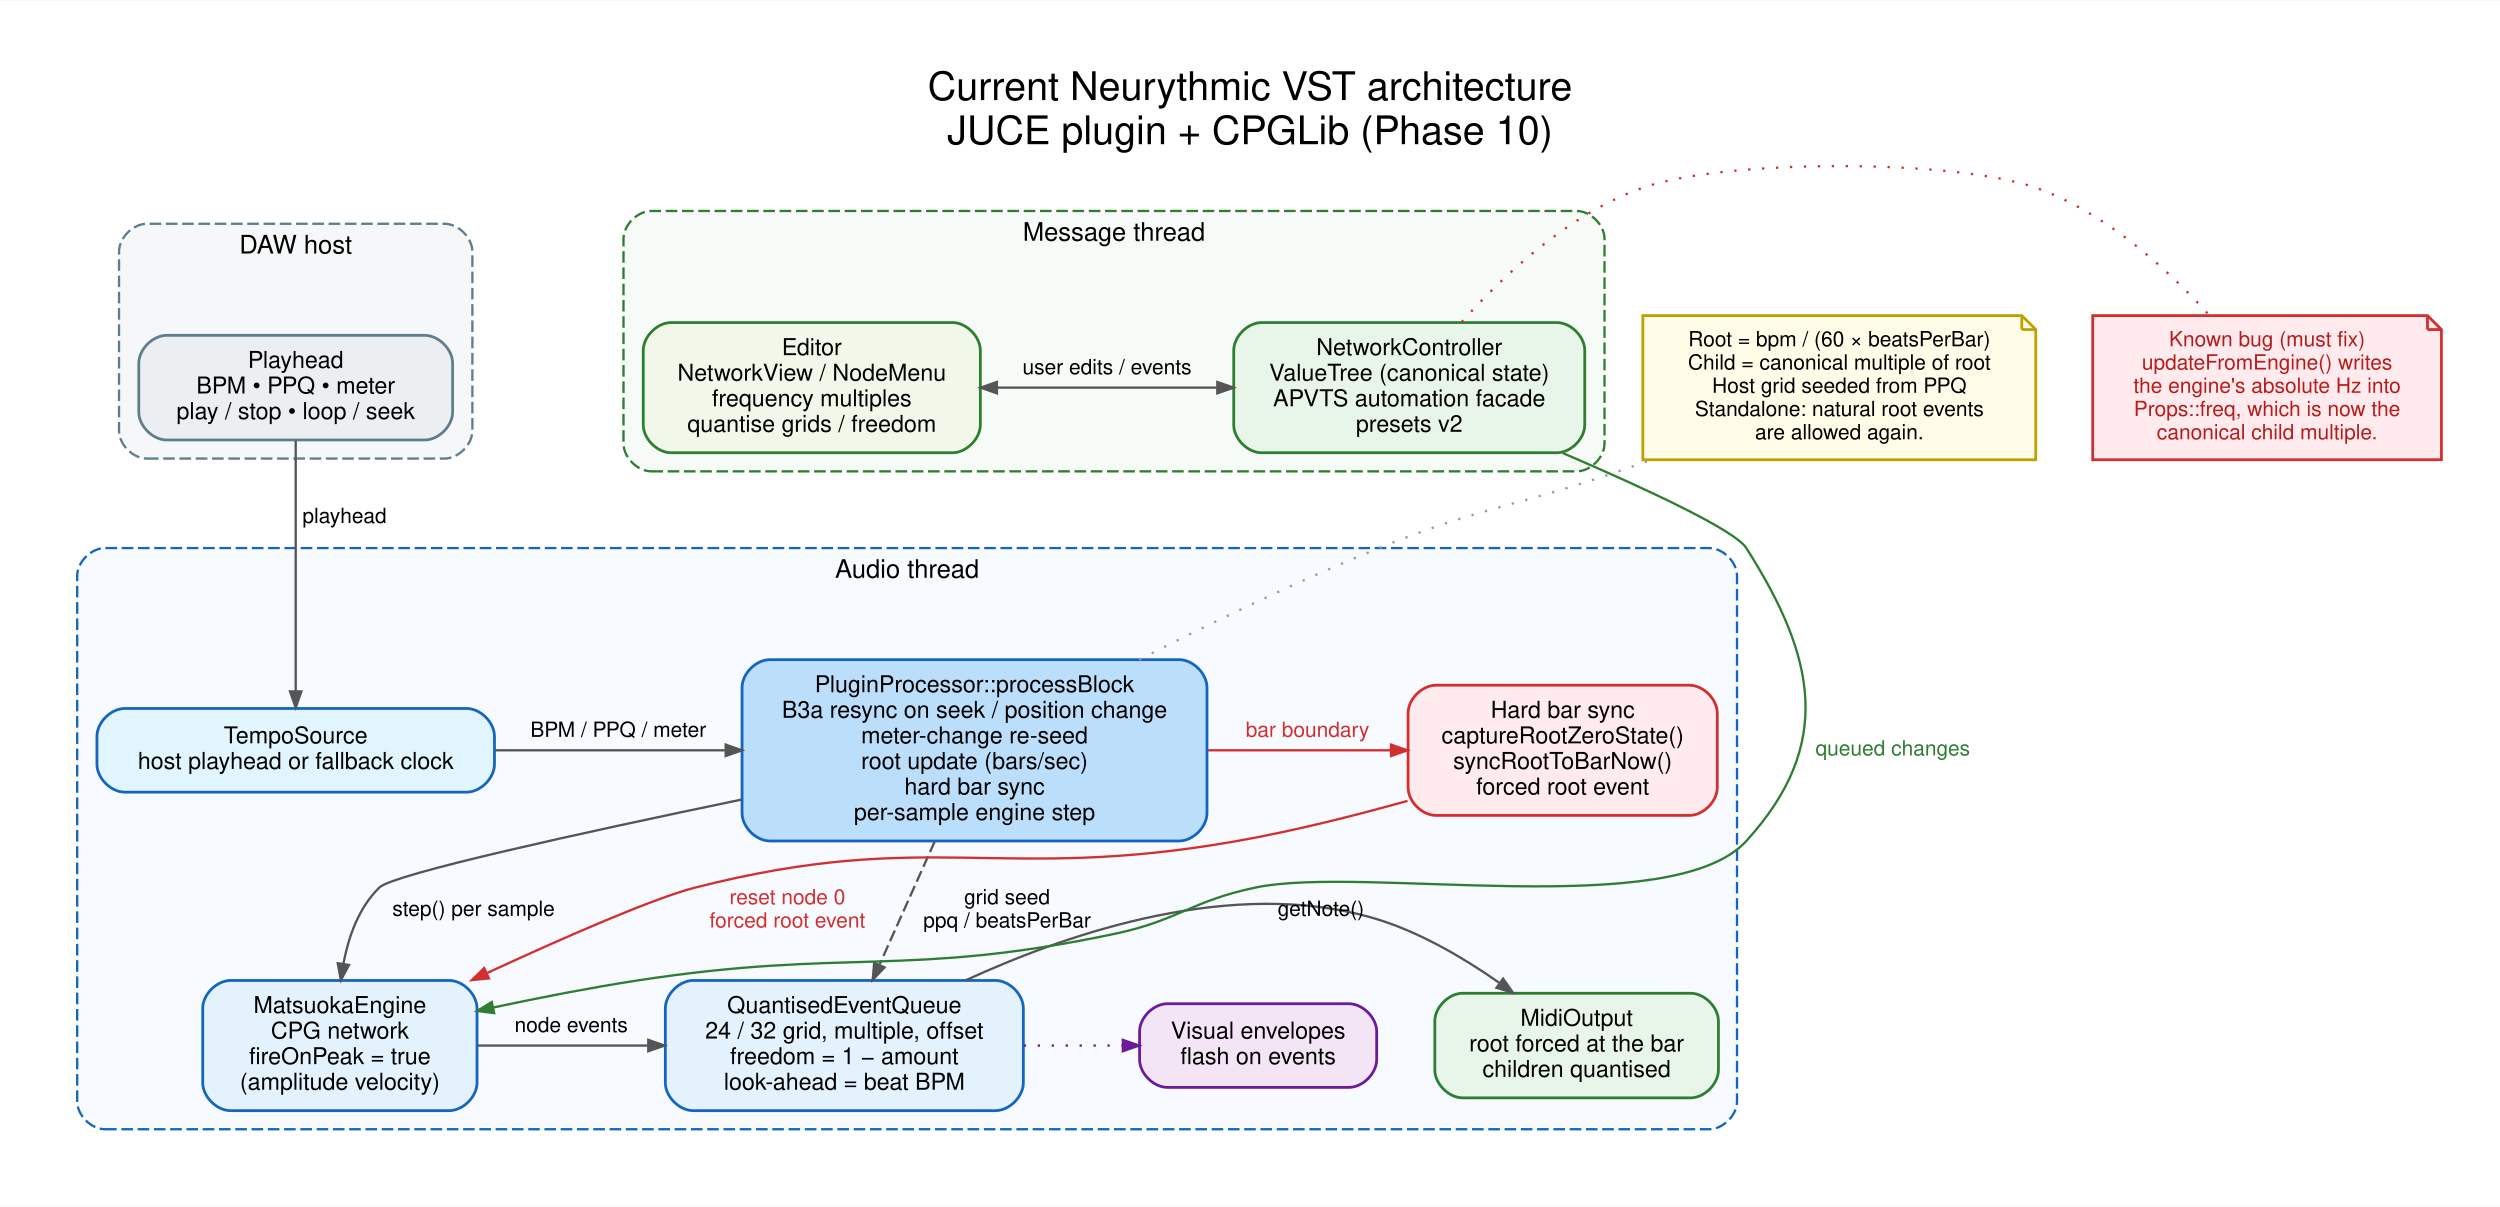
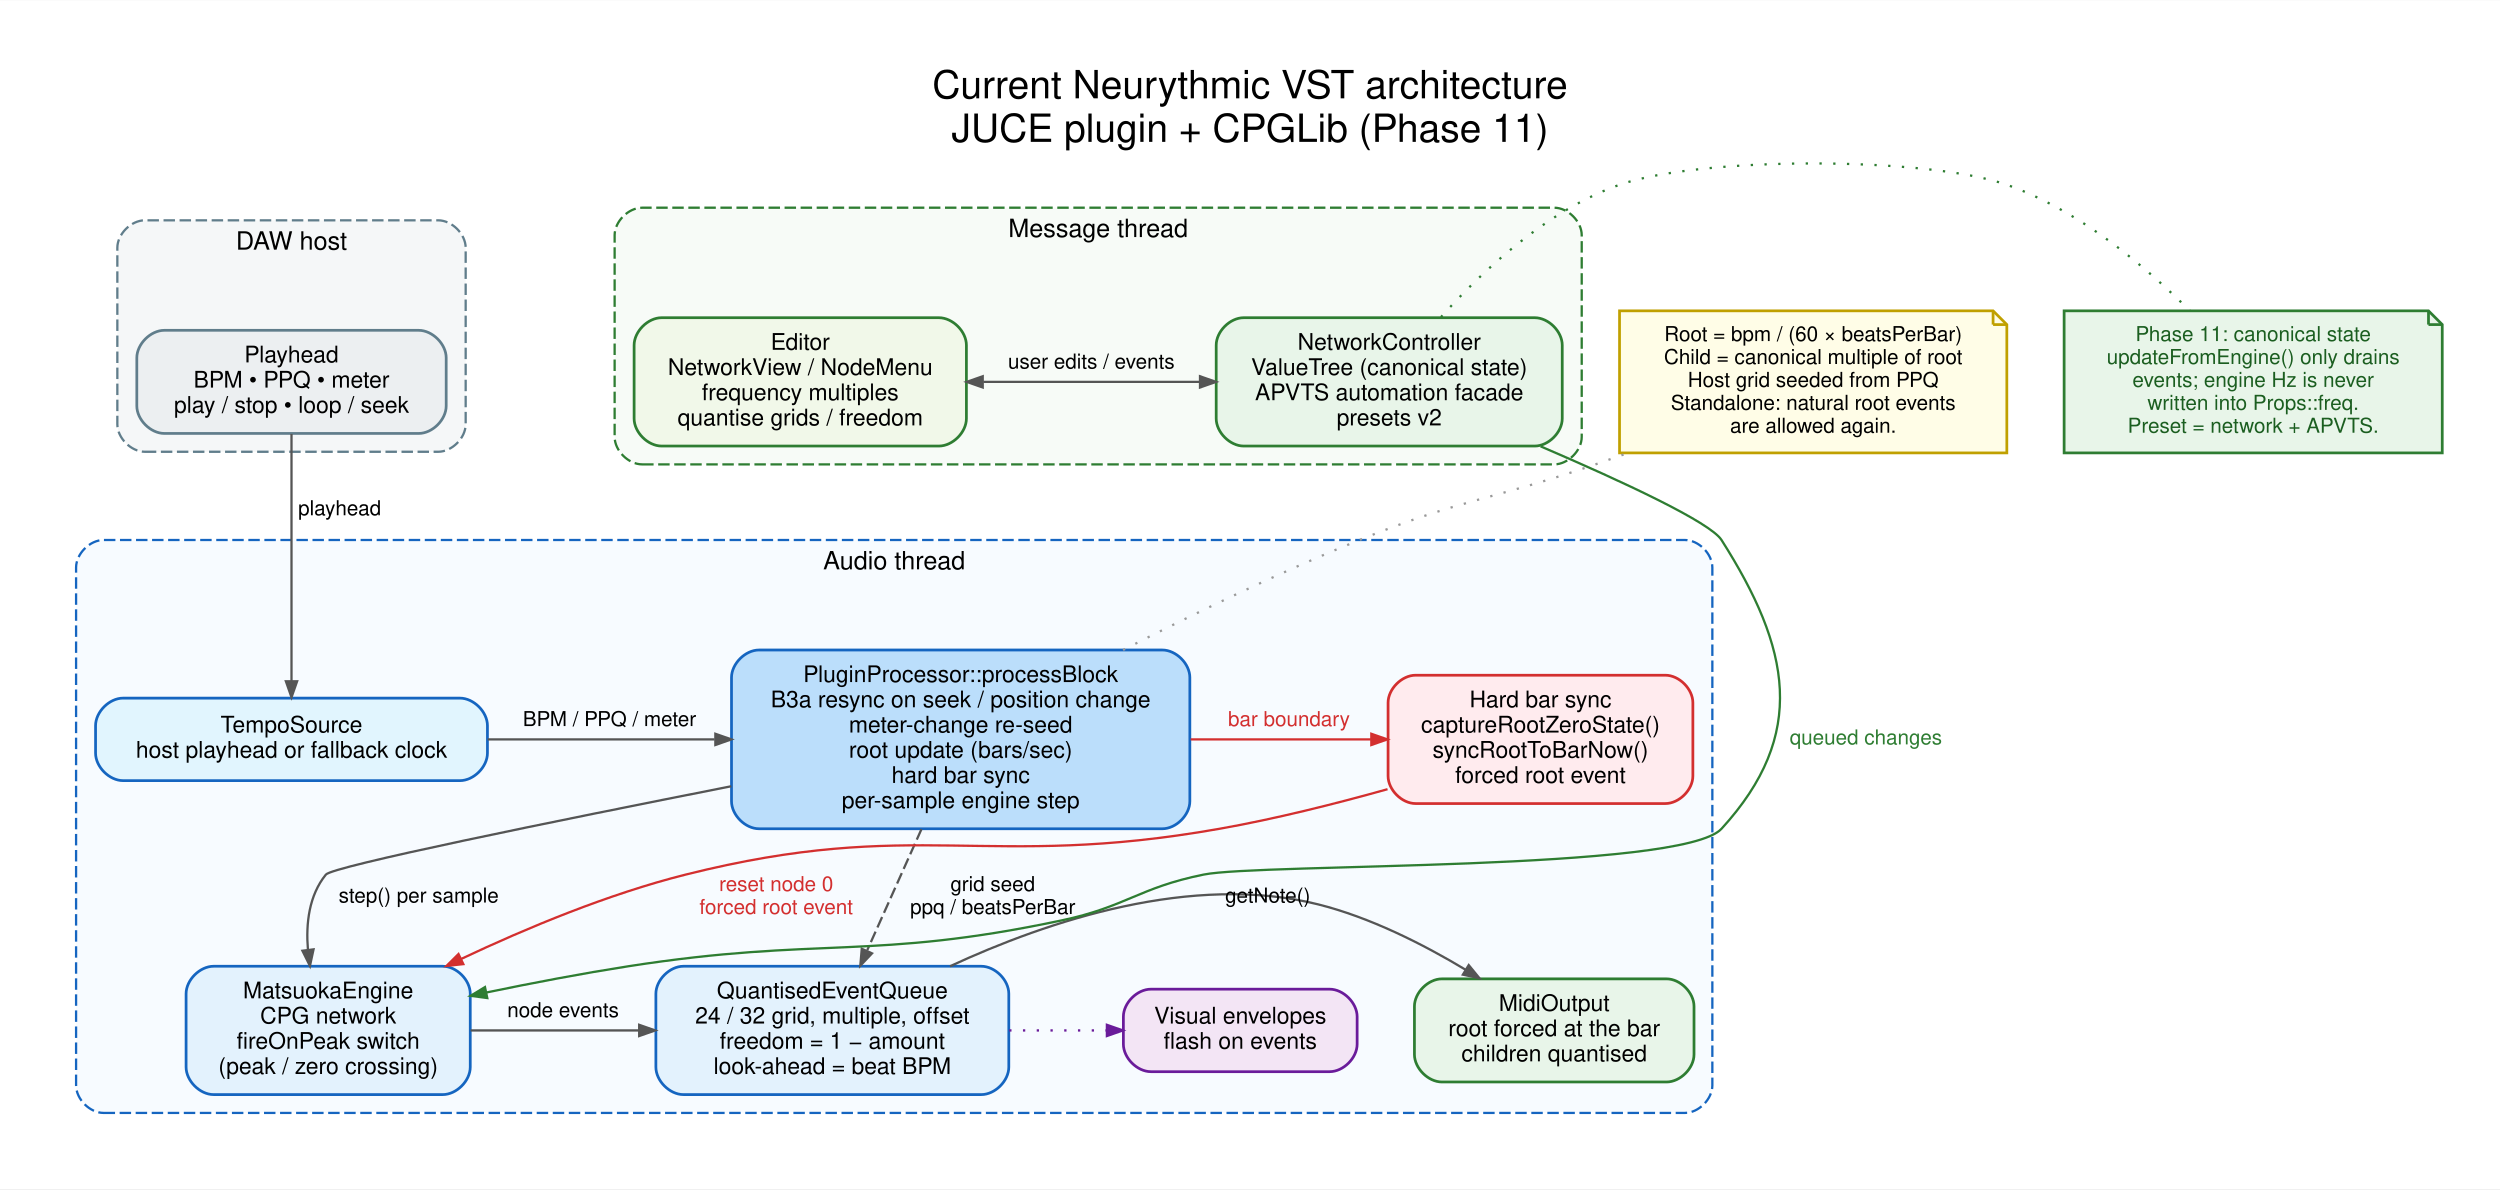
- <svg xmlns="http://www.w3.org/2000/svg" width="1075pt" height="519pt" viewBox="0.00 0.00 1075.40 518.72">
+ <svg xmlns="http://www.w3.org/2000/svg" width="1091pt" height="519pt" viewBox="0.00 0.00 1090.90 518.72">
  <g id="graph0" class="graph" transform="scale(1 1) rotate(0) translate(25.2 493.52)">
-     <polygon fill="white" stroke="transparent" points="-25.2,25.2 -25.2,-493.52 1050.2,-493.52 1050.2,25.2 -25.2,25.2" />
-     <text text-anchor="middle" x="512.5" y="-450.72" font-family="Helvetica,sans-Serif" font-size="17.00">Current Neurythmic VST architecture</text>
-     <text text-anchor="middle" x="512.5" y="-431.72" font-family="Helvetica,sans-Serif" font-size="17.00">JUCE plugin + CPGLib (Phase 10)</text>
+     <polygon fill="white" stroke="transparent" points="-25.2,25.2 -25.2,-493.52 1065.7,-493.52 1065.7,25.2 -25.2,25.2" />
+     <text text-anchor="middle" x="520.25" y="-450.72" font-family="Helvetica,sans-Serif" font-size="17.00">Current Neurythmic VST architecture</text>
+     <text text-anchor="middle" x="520.25" y="-431.72" font-family="Helvetica,sans-Serif" font-size="17.00">JUCE plugin + CPGLib (Phase 11)</text>
    <g id="clust1" class="cluster">
      <path fill="#f5f7f8" stroke="#607d8b" stroke-dasharray="5,2" d="M38,-296.5C38,-296.5 166,-296.5 166,-296.5 172,-296.5 178,-302.5 178,-308.5 178,-308.5 178,-385.5 178,-385.5 178,-391.5 172,-397.5 166,-397.5 166,-397.5 38,-397.5 38,-397.5 32,-397.5 26,-391.5 26,-385.5 26,-385.5 26,-308.5 26,-308.5 26,-302.5 32,-296.5 38,-296.5" />
      <text text-anchor="middle" x="102" y="-384.7" font-family="Helvetica,sans-Serif" font-size="11.00">DAW host</text>
    </g>
    <g id="clust2" class="cluster">
      <path fill="#f7fbff" stroke="#1565c0" stroke-dasharray="5,2" d="M20,-8C20,-8 710,-8 710,-8 716,-8 722,-14 722,-20 722,-20 722,-246 722,-246 722,-252 716,-258 710,-258 710,-258 20,-258 20,-258 14,-258 8,-252 8,-246 8,-246 8,-20 8,-20 8,-14 14,-8 20,-8" />
      <text text-anchor="middle" x="365" y="-245.2" font-family="Helvetica,sans-Serif" font-size="11.00">Audio thread</text>
    </g>
    <g id="clust3" class="cluster">
      <path fill="#f7fbf7" stroke="#2e7d32" stroke-dasharray="5,2" d="M255,-291C255,-291 653,-291 653,-291 659,-291 665,-297 665,-303 665,-303 665,-391 665,-391 665,-397 659,-403 653,-403 653,-403 255,-403 255,-403 249,-403 243,-397 243,-391 243,-391 243,-303 243,-303 243,-297 249,-291 255,-291" />
      <text text-anchor="middle" x="454" y="-390.2" font-family="Helvetica,sans-Serif" font-size="11.00">Message thread</text>
    </g>
    <g id="node1" class="node">
      <path fill="#eceff1" stroke="#607d8b" stroke-width="1.2" d="M157.5,-349.5C157.5,-349.5 46.5,-349.5 46.5,-349.5 40.5,-349.5 34.5,-343.5 34.5,-337.5 34.5,-337.5 34.5,-316.5 34.5,-316.5 34.5,-310.5 40.5,-304.5 46.5,-304.5 46.5,-304.5 157.5,-304.5 157.5,-304.5 163.5,-304.5 169.5,-310.5 169.5,-316.5 169.5,-316.5 169.5,-337.5 169.5,-337.5 169.5,-343.5 163.5,-349.5 157.5,-349.5" />
      <text text-anchor="middle" x="102" y="-335.5" font-family="Helvetica,sans-Serif" font-size="10.00">Playhead</text>
      <text text-anchor="middle" x="102" y="-324.5" font-family="Helvetica,sans-Serif" font-size="10.00">BPM • PPQ • meter</text>
      <text text-anchor="middle" x="102" y="-313.5" font-family="Helvetica,sans-Serif" font-size="10.00">play / stop • loop / seek</text>
    </g>
    <g id="node2" class="node">
      <path fill="#e1f5fe" stroke="#1565c0" stroke-width="1.2" d="M175.5,-189C175.5,-189 28.5,-189 28.5,-189 22.5,-189 16.5,-183 16.5,-177 16.5,-177 16.5,-165 16.5,-165 16.5,-159 22.5,-153 28.5,-153 28.5,-153 175.5,-153 175.5,-153 181.5,-153 187.5,-159 187.5,-165 187.5,-165 187.5,-177 187.5,-177 187.5,-183 181.5,-189 175.5,-189" />
      <text text-anchor="middle" x="102" y="-174" font-family="Helvetica,sans-Serif" font-size="10.00">TempoSource</text>
      <text text-anchor="middle" x="102" y="-163" font-family="Helvetica,sans-Serif" font-size="10.00">host playhead or fallback clock</text>
    </g>
    <g id="edge1" class="edge">
      <path fill="none" stroke="#555555" d="M102,-304.26C102,-275.83 102,-226.15 102,-196.44" />
      <polygon fill="#555555" stroke="#555555" points="104.45,-196.34 102,-189.34 99.55,-196.34 104.45,-196.34" />
      <text text-anchor="middle" x="123" y="-268.8" font-family="Helvetica,sans-Serif" font-size="9.00">playhead</text>
    </g>
    <g id="node3" class="node">
      <path fill="#bbdefb" stroke="#1565c0" stroke-width="1.2" d="M482,-210C482,-210 306,-210 306,-210 300,-210 294,-204 294,-198 294,-198 294,-144 294,-144 294,-138 300,-132 306,-132 306,-132 482,-132 482,-132 488,-132 494,-138 494,-144 494,-144 494,-198 494,-198 494,-204 488,-210 482,-210" />
      <text text-anchor="middle" x="394" y="-196" font-family="Helvetica,sans-Serif" font-size="10.00">PluginProcessor::processBlock</text>
      <text text-anchor="middle" x="394" y="-185" font-family="Helvetica,sans-Serif" font-size="10.00">B3a resync on seek / position change</text>
      <text text-anchor="middle" x="394" y="-174" font-family="Helvetica,sans-Serif" font-size="10.00">meter-change re-seed</text>
      <text text-anchor="middle" x="394" y="-163" font-family="Helvetica,sans-Serif" font-size="10.00">root update (bars/sec)</text>
      <text text-anchor="middle" x="394" y="-152" font-family="Helvetica,sans-Serif" font-size="10.00">hard bar sync</text>
      <text text-anchor="middle" x="394" y="-141" font-family="Helvetica,sans-Serif" font-size="10.00">per-sample engine step</text>
    </g>
    <g id="edge2" class="edge">
      <path fill="none" stroke="#555555" d="M187.64,-171C218.61,-171 253.99,-171 286.6,-171" />
      <polygon fill="#555555" stroke="#555555" points="286.95,-173.45 293.95,-171 286.95,-168.55 286.95,-173.45" />
      <text text-anchor="middle" x="240.75" y="-176.8" font-family="Helvetica,sans-Serif" font-size="9.00">BPM / PPQ / meter</text>
    </g>
    <g id="node4" class="node">
      <path fill="#ffebee" stroke="#d32f2f" stroke-width="1.2" d="M701.5,-199C701.5,-199 592.5,-199 592.5,-199 586.5,-199 580.5,-193 580.5,-187 580.5,-187 580.5,-155 580.5,-155 580.5,-149 586.5,-143 592.5,-143 592.5,-143 701.5,-143 701.5,-143 707.5,-143 713.5,-149 713.5,-155 713.5,-155 713.5,-187 713.5,-187 713.5,-193 707.5,-199 701.5,-199" />
      <text text-anchor="middle" x="647" y="-185" font-family="Helvetica,sans-Serif" font-size="10.00">Hard bar sync</text>
      <text text-anchor="middle" x="647" y="-174" font-family="Helvetica,sans-Serif" font-size="10.00">captureRootZeroState()</text>
      <text text-anchor="middle" x="647" y="-163" font-family="Helvetica,sans-Serif" font-size="10.00">syncRootToBarNow()</text>
      <text text-anchor="middle" x="647" y="-152" font-family="Helvetica,sans-Serif" font-size="10.00">forced root event</text>
    </g>
    <g id="edge4" class="edge">
      <path fill="none" stroke="#d32f2f" d="M494.36,-171C520.6,-171 548.41,-171 573.01,-171" />
      <polygon fill="#d32f2f" stroke="#d32f2f" points="573.19,-173.45 580.19,-171 573.19,-168.55 573.19,-173.45" />
      <text text-anchor="middle" x="537.25" y="-176.8" font-family="Helvetica,sans-Serif" font-size="9.00" fill="#d32f2f">bar boundary</text>
    </g>
    <g id="node5" class="node">
-       <path fill="#e3f2fd" stroke="#1565c0" stroke-width="1.2" d="M168,-72C168,-72 74,-72 74,-72 68,-72 62,-66 62,-60 62,-60 62,-28 62,-28 62,-22 68,-16 74,-16 74,-16 168,-16 168,-16 174,-16 180,-22 180,-28 180,-28 180,-60 180,-60 180,-66 174,-72 168,-72" />
-       <text text-anchor="middle" x="121" y="-58" font-family="Helvetica,sans-Serif" font-size="10.00">MatsuokaEngine</text>
-       <text text-anchor="middle" x="121" y="-47" font-family="Helvetica,sans-Serif" font-size="10.00">CPG network</text>
-       <text text-anchor="middle" x="121" y="-36" font-family="Helvetica,sans-Serif" font-size="10.00">fireOnPeak = true</text>
-       <text text-anchor="middle" x="121" y="-25" font-family="Helvetica,sans-Serif" font-size="10.00">(amplitude velocity)</text>
+       <path fill="#e3f2fd" stroke="#1565c0" stroke-width="1.2" d="M168,-72C168,-72 68,-72 68,-72 62,-72 56,-66 56,-60 56,-60 56,-28 56,-28 56,-22 62,-16 68,-16 68,-16 168,-16 168,-16 174,-16 180,-22 180,-28 180,-28 180,-60 180,-60 180,-66 174,-72 168,-72" />
+       <text text-anchor="middle" x="118" y="-58" font-family="Helvetica,sans-Serif" font-size="10.00">MatsuokaEngine</text>
+       <text text-anchor="middle" x="118" y="-47" font-family="Helvetica,sans-Serif" font-size="10.00">CPG network</text>
+       <text text-anchor="middle" x="118" y="-36" font-family="Helvetica,sans-Serif" font-size="10.00">fireOnPeak switch</text>
+       <text text-anchor="middle" x="118" y="-25" font-family="Helvetica,sans-Serif" font-size="10.00">(peak / zero crossing)</text>
    </g>
    <g id="edge3" class="edge">
-       <path fill="none" stroke="#555555" d="M293.97,-149.85C224.7,-135.48 143.89,-117.75 138,-112 129.25,-103.47 124.77,-91.12 122.55,-79.34" />
-       <polygon fill="#555555" stroke="#555555" points="124.92,-78.67 121.44,-72.12 120.08,-79.41 124.92,-78.67" />
-       <text text-anchor="middle" x="178.5" y="-99.8" font-family="Helvetica,sans-Serif" font-size="9.00">step() per sample</text>
+       <path fill="none" stroke="#555555" d="M293.9,-150.55C215.77,-135.13 119.92,-115.6 117,-112 109.65,-102.95 108.21,-90.72 109.17,-79.19" />
+       <polygon fill="#555555" stroke="#555555" points="111.62,-79.38 110.05,-72.13 106.76,-78.77 111.62,-79.38" />
+       <text text-anchor="middle" x="157.5" y="-99.8" font-family="Helvetica,sans-Serif" font-size="9.00">step() per sample</text>
    </g>
    <g id="node6" class="node">
      <path fill="#e3f2fd" stroke="#1565c0" stroke-width="1.2" d="M403,-72C403,-72 273,-72 273,-72 267,-72 261,-66 261,-60 261,-60 261,-28 261,-28 261,-22 267,-16 273,-16 273,-16 403,-16 403,-16 409,-16 415,-22 415,-28 415,-28 415,-60 415,-60 415,-66 409,-72 403,-72" />
      <text text-anchor="middle" x="338" y="-58" font-family="Helvetica,sans-Serif" font-size="10.00">QuantisedEventQueue</text>
      <text text-anchor="middle" x="338" y="-47" font-family="Helvetica,sans-Serif" font-size="10.00">24 / 32 grid, multiple, offset</text>
      <text text-anchor="middle" x="338" y="-36" font-family="Helvetica,sans-Serif" font-size="10.00">freedom = 1 − amount</text>
      <text text-anchor="middle" x="338" y="-25" font-family="Helvetica,sans-Serif" font-size="10.00">look-ahead = beat BPM</text>
    </g>
    <g id="edge6" class="edge">
      <path fill="none" stroke="#555555" stroke-dasharray="5,2" d="M376.89,-131.82C369.35,-114.98 360.56,-95.35 353.24,-79.03" />
      <polygon fill="#555555" stroke="#555555" points="355.31,-77.63 350.21,-72.25 350.83,-79.64 355.31,-77.63" />
      <text text-anchor="middle" x="408" y="-104.8" font-family="Helvetica,sans-Serif" font-size="9.00">grid seed</text>
      <text text-anchor="middle" x="408" y="-94.8" font-family="Helvetica,sans-Serif" font-size="9.00">ppq / beatsPerBar</text>
    </g>
    <g id="node12" class="node">
      <polygon fill="#fffde7" stroke="#c0a000" stroke-width="1.2" points="844.5,-358 681.5,-358 681.5,-296 850.5,-296 850.5,-352 844.5,-358" />
      <polyline fill="none" stroke="#c0a000" stroke-width="1.2" points="844.5,-358 844.5,-352 " />
      <polyline fill="none" stroke="#c0a000" stroke-width="1.2" points="850.5,-352 844.5,-352 " />
      <text text-anchor="middle" x="766" y="-344.8" font-family="Helvetica,sans-Serif" font-size="9.00">Root = bpm / (60 × beatsPerBar)</text>
      <text text-anchor="middle" x="766" y="-334.8" font-family="Helvetica,sans-Serif" font-size="9.00">Child = canonical multiple of root</text>
      <text text-anchor="middle" x="766" y="-324.8" font-family="Helvetica,sans-Serif" font-size="9.00">Host grid seeded from PPQ</text>
      <text text-anchor="middle" x="766" y="-314.8" font-family="Helvetica,sans-Serif" font-size="9.00">Standalone: natural root events</text>
      <text text-anchor="middle" x="766" y="-304.8" font-family="Helvetica,sans-Serif" font-size="9.00">are allowed again.</text>
    </g>
    <g id="edge13" class="edge">
      <path fill="none" stroke="#999999" stroke-dasharray="1,5" d="M464.86,-210.01C496.01,-225.94 533.33,-243.97 568,-258 612.56,-276.03 625.55,-275.35 671,-291 675.65,-292.6 680.43,-294.27 685.23,-295.98" />
    </g>
    <g id="edge5" class="edge">
-       <path fill="none" stroke="#d32f2f" d="M580.26,-149.26C557.25,-142.82 531.18,-136.28 507,-132 404.66,-113.87 374.73,-137.63 274,-112 256.08,-107.44 218.06,-90.8 184.41,-75.25" />
-       <polygon fill="#d32f2f" stroke="#d32f2f" points="185.12,-72.88 177.74,-72.16 183.06,-77.33 185.12,-72.88" />
+       <path fill="none" stroke="#d32f2f" d="M580.26,-149.26C557.25,-142.82 531.18,-136.28 507,-132 404.66,-113.87 374.82,-137.28 274,-112 240.38,-103.57 204.72,-88.75 176,-75.18" />
+       <polygon fill="#d32f2f" stroke="#d32f2f" points="176.98,-72.93 169.61,-72.13 174.87,-77.35 176.98,-72.93" />
      <text text-anchor="middle" x="313.5" y="-104.8" font-family="Helvetica,sans-Serif" font-size="9.00" fill="#d32f2f">reset node 0</text>
      <text text-anchor="middle" x="313.5" y="-94.8" font-family="Helvetica,sans-Serif" font-size="9.00" fill="#d32f2f">forced root event</text>
    </g>
    <g id="edge10" class="edge">
-       <path fill="none" stroke="#555555" d="M180.01,-44C202.63,-44 228.9,-44 253.44,-44" />
-       <polygon fill="#555555" stroke="#555555" points="253.66,-46.45 260.66,-44 253.66,-41.55 253.66,-46.45" />
+       <path fill="none" stroke="#555555" d="M180.16,-44C202.94,-44 229.13,-44 253.53,-44" />
+       <polygon fill="#555555" stroke="#555555" points="253.71,-46.45 260.71,-44 253.71,-41.55 253.71,-46.45" />
      <text text-anchor="middle" x="220.5" y="-49.8" font-family="Helvetica,sans-Serif" font-size="9.00">node events</text>
    </g>
    <g id="node7" class="node">
      <path fill="#e8f5e9" stroke="#2e7d32" stroke-width="1.2" d="M702,-66.5C702,-66.5 604,-66.5 604,-66.5 598,-66.5 592,-60.5 592,-54.5 592,-54.5 592,-33.5 592,-33.5 592,-27.5 598,-21.5 604,-21.5 604,-21.5 702,-21.5 702,-21.5 708,-21.5 714,-27.5 714,-33.5 714,-33.5 714,-54.5 714,-54.5 714,-60.5 708,-66.5 702,-66.5" />
      <text text-anchor="middle" x="653" y="-52.5" font-family="Helvetica,sans-Serif" font-size="10.00">MidiOutput</text>
      <text text-anchor="middle" x="653" y="-41.5" font-family="Helvetica,sans-Serif" font-size="10.00">root forced at the bar</text>
      <text text-anchor="middle" x="653" y="-30.5" font-family="Helvetica,sans-Serif" font-size="10.00">children quantised</text>
    </g>
    <g id="edge11" class="edge">
-       <path fill="none" stroke="#555555" d="M390.16,-72.06C436.38,-93.27 505.56,-116.05 565,-99 584.57,-93.39 604.01,-82.01 619.62,-71.06" />
-       <polygon fill="#555555" stroke="#555555" points="621.38,-72.81 625.63,-66.73 618.51,-68.84 621.38,-72.81" />
-       <text text-anchor="middle" x="543" y="-99.8" font-family="Helvetica,sans-Serif" font-size="9.00">getNote()</text>
+       <path fill="none" stroke="#555555" d="M389.34,-72C432.24,-91.87 495.04,-112.75 550,-99 572.61,-93.34 595.7,-81.67 614.26,-70.52" />
+       <polygon fill="#555555" stroke="#555555" points="615.69,-72.52 620.38,-66.78 613.13,-68.34 615.69,-72.52" />
+       <text text-anchor="middle" x="528" y="-99.8" font-family="Helvetica,sans-Serif" font-size="9.00">getNote()</text>
    </g>
    <g id="node8" class="node">
      <path fill="#f3e5f5" stroke="#6a1b9a" stroke-width="1.2" d="M555,-62C555,-62 477,-62 477,-62 471,-62 465,-56 465,-50 465,-50 465,-38 465,-38 465,-32 471,-26 477,-26 477,-26 555,-26 555,-26 561,-26 567,-32 567,-38 567,-38 567,-50 567,-50 567,-56 561,-62 555,-62" />
      <text text-anchor="middle" x="516" y="-47" font-family="Helvetica,sans-Serif" font-size="10.00">Visual envelopes</text>
      <text text-anchor="middle" x="516" y="-36" font-family="Helvetica,sans-Serif" font-size="10.00">flash on events</text>
    </g>
    <g id="edge12" class="edge">
      <path fill="none" stroke="#6a1b9a" stroke-dasharray="1,5" d="M415.18,-44C429.27,-44 443.35,-44 457.44,-44" />
      <polygon fill="#6a1b9a" stroke="#6a1b9a" points="457.8,-46.45 464.8,-44 457.8,-41.55 457.8,-46.45" />
    </g>
    <g id="node9" class="node">
      <path fill="#e8f5e9" stroke="#2e7d32" stroke-width="1.2" d="M644.5,-355C644.5,-355 517.5,-355 517.5,-355 511.5,-355 505.5,-349 505.5,-343 505.5,-343 505.5,-311 505.5,-311 505.5,-305 511.5,-299 517.5,-299 517.5,-299 644.5,-299 644.5,-299 650.5,-299 656.5,-305 656.5,-311 656.5,-311 656.5,-343 656.5,-343 656.5,-349 650.5,-355 644.5,-355" />
      <text text-anchor="middle" x="581" y="-341" font-family="Helvetica,sans-Serif" font-size="10.00">NetworkController</text>
      <text text-anchor="middle" x="581" y="-330" font-family="Helvetica,sans-Serif" font-size="10.00">ValueTree (canonical state)</text>
      <text text-anchor="middle" x="581" y="-319" font-family="Helvetica,sans-Serif" font-size="10.00">APVTS automation facade</text>
      <text text-anchor="middle" x="581" y="-308" font-family="Helvetica,sans-Serif" font-size="10.00">presets v2</text>
    </g>
    <g id="edge7" class="edge">
-       <path fill="none" stroke="#2e7d32" d="M647.05,-298.87C682.97,-283.45 721.1,-265.71 726,-258 756.04,-210.74 763.68,-173.42 726,-132 694.31,-97.16 561.11,-121.62 515,-112 487.07,-106.17 481.92,-97.86 454,-92 364.41,-73.18 339.48,-85.91 249,-72 228.72,-68.88 206.81,-64.6 186.95,-60.37" />
-       <polygon fill="#2e7d32" stroke="#2e7d32" points="187.37,-57.95 180.02,-58.87 186.34,-62.74 187.37,-57.95" />
+       <path fill="none" stroke="#2e7d32" d="M647.05,-298.87C682.97,-283.45 721.1,-265.71 726,-258 756.04,-210.74 763.81,-173.31 726,-132 708.98,-113.41 524.71,-117.01 500,-112 471.62,-106.24 466.33,-98 438,-92 355.36,-74.5 332.46,-84.99 249,-72 228.78,-68.85 206.96,-64.68 187.04,-60.55" />
+       <polygon fill="#2e7d32" stroke="#2e7d32" points="187.43,-58.13 180.08,-59.09 186.43,-62.92 187.43,-58.13" />
      <text text-anchor="middle" x="789" y="-168.8" font-family="Helvetica,sans-Serif" font-size="9.00" fill="#2e7d32">queued changes</text>
    </g>
    <g id="node10" class="node">
      <path fill="#f1f8e9" stroke="#2e7d32" stroke-width="1.2" d="M384.5,-355C384.5,-355 263.5,-355 263.5,-355 257.5,-355 251.5,-349 251.5,-343 251.5,-343 251.5,-311 251.5,-311 251.5,-305 257.5,-299 263.5,-299 263.5,-299 384.5,-299 384.5,-299 390.5,-299 396.5,-305 396.5,-311 396.5,-311 396.5,-343 396.5,-343 396.5,-349 390.5,-355 384.5,-355" />
      <text text-anchor="middle" x="324" y="-341" font-family="Helvetica,sans-Serif" font-size="10.00">Editor</text>
      <text text-anchor="middle" x="324" y="-330" font-family="Helvetica,sans-Serif" font-size="10.00">NetworkView / NodeMenu</text>
      <text text-anchor="middle" x="324" y="-319" font-family="Helvetica,sans-Serif" font-size="10.00">frequency multiples</text>
      <text text-anchor="middle" x="324" y="-308" font-family="Helvetica,sans-Serif" font-size="10.00">quantise grids / freedom</text>
    </g>
    <g id="edge8" class="edge">
      <path fill="none" stroke="#555555" d="M498.24,-327C467.99,-327 433.86,-327 403.88,-327" />
      <polygon fill="#555555" stroke="#555555" points="498.43,-329.45 505.43,-327 498.43,-324.55 498.43,-329.45" />
      <polygon fill="#555555" stroke="#555555" points="403.62,-324.55 396.62,-327 403.62,-329.45 403.62,-324.55" />
      <text text-anchor="middle" x="451" y="-332.8" font-family="Helvetica,sans-Serif" font-size="9.00">user edits / events</text>
    </g>
    <g id="node11" class="node">
-       <polygon fill="#ffebee" stroke="#d32f2f" stroke-width="1.2" points="1019,-358 875,-358 875,-296 1025,-296 1025,-352 1019,-358" />
-       <polyline fill="none" stroke="#d32f2f" stroke-width="1.2" points="1019,-358 1019,-352 " />
-       <polyline fill="none" stroke="#d32f2f" stroke-width="1.2" points="1025,-352 1019,-352 " />
-       <text text-anchor="middle" x="950" y="-344.8" font-family="Helvetica,sans-Serif" font-size="9.00" fill="#b71c1c">Known bug (must fix)</text>
-       <text text-anchor="middle" x="950" y="-334.8" font-family="Helvetica,sans-Serif" font-size="9.00" fill="#b71c1c">updateFromEngine() writes</text>
-       <text text-anchor="middle" x="950" y="-324.8" font-family="Helvetica,sans-Serif" font-size="9.00" fill="#b71c1c">the engine's absolute Hz into</text>
-       <text text-anchor="middle" x="950" y="-314.8" font-family="Helvetica,sans-Serif" font-size="9.00" fill="#b71c1c">Props::freq, which is now the</text>
-       <text text-anchor="middle" x="950" y="-304.8" font-family="Helvetica,sans-Serif" font-size="9.00" fill="#b71c1c">canonical child multiple.</text>
+       <polygon fill="#e8f5e9" stroke="#2e7d32" stroke-width="1.2" points="1034.5,-358 875.5,-358 875.5,-296 1040.5,-296 1040.5,-352 1034.5,-358" />
+       <polyline fill="none" stroke="#2e7d32" stroke-width="1.2" points="1034.5,-358 1034.5,-352 " />
+       <polyline fill="none" stroke="#2e7d32" stroke-width="1.2" points="1040.5,-352 1034.5,-352 " />
+       <text text-anchor="middle" x="958" y="-344.8" font-family="Helvetica,sans-Serif" font-size="9.00" fill="#1b5e20">Phase 11: canonical state</text>
+       <text text-anchor="middle" x="958" y="-334.8" font-family="Helvetica,sans-Serif" font-size="9.00" fill="#1b5e20">updateFromEngine() only drains</text>
+       <text text-anchor="middle" x="958" y="-324.8" font-family="Helvetica,sans-Serif" font-size="9.00" fill="#1b5e20">events; engine Hz is never</text>
+       <text text-anchor="middle" x="958" y="-314.8" font-family="Helvetica,sans-Serif" font-size="9.00" fill="#1b5e20">written into Props::freq.</text>
+       <text text-anchor="middle" x="958" y="-304.8" font-family="Helvetica,sans-Serif" font-size="9.00" fill="#1b5e20">Preset = network + APVTS.</text>
    </g>
    <g id="edge9" class="edge">
-       <path fill="none" stroke="#d32f2f" stroke-dasharray="1,5" d="M603.58,-355.27C622.01,-375.85 650.08,-401.98 681.5,-413 716.94,-425.43 815.06,-425.43 850.5,-413 880.23,-402.57 906.82,-378.39 925.02,-358.32" />
+       <path fill="none" stroke="#2e7d32" stroke-dasharray="1,5" d="M603.58,-355.27C622.01,-375.85 650.08,-401.98 681.5,-413 716.94,-425.43 815.06,-425.43 850.5,-413 881.62,-402.08 910.43,-377.94 930.37,-358.01" />
    </g>
  </g>
</svg>
